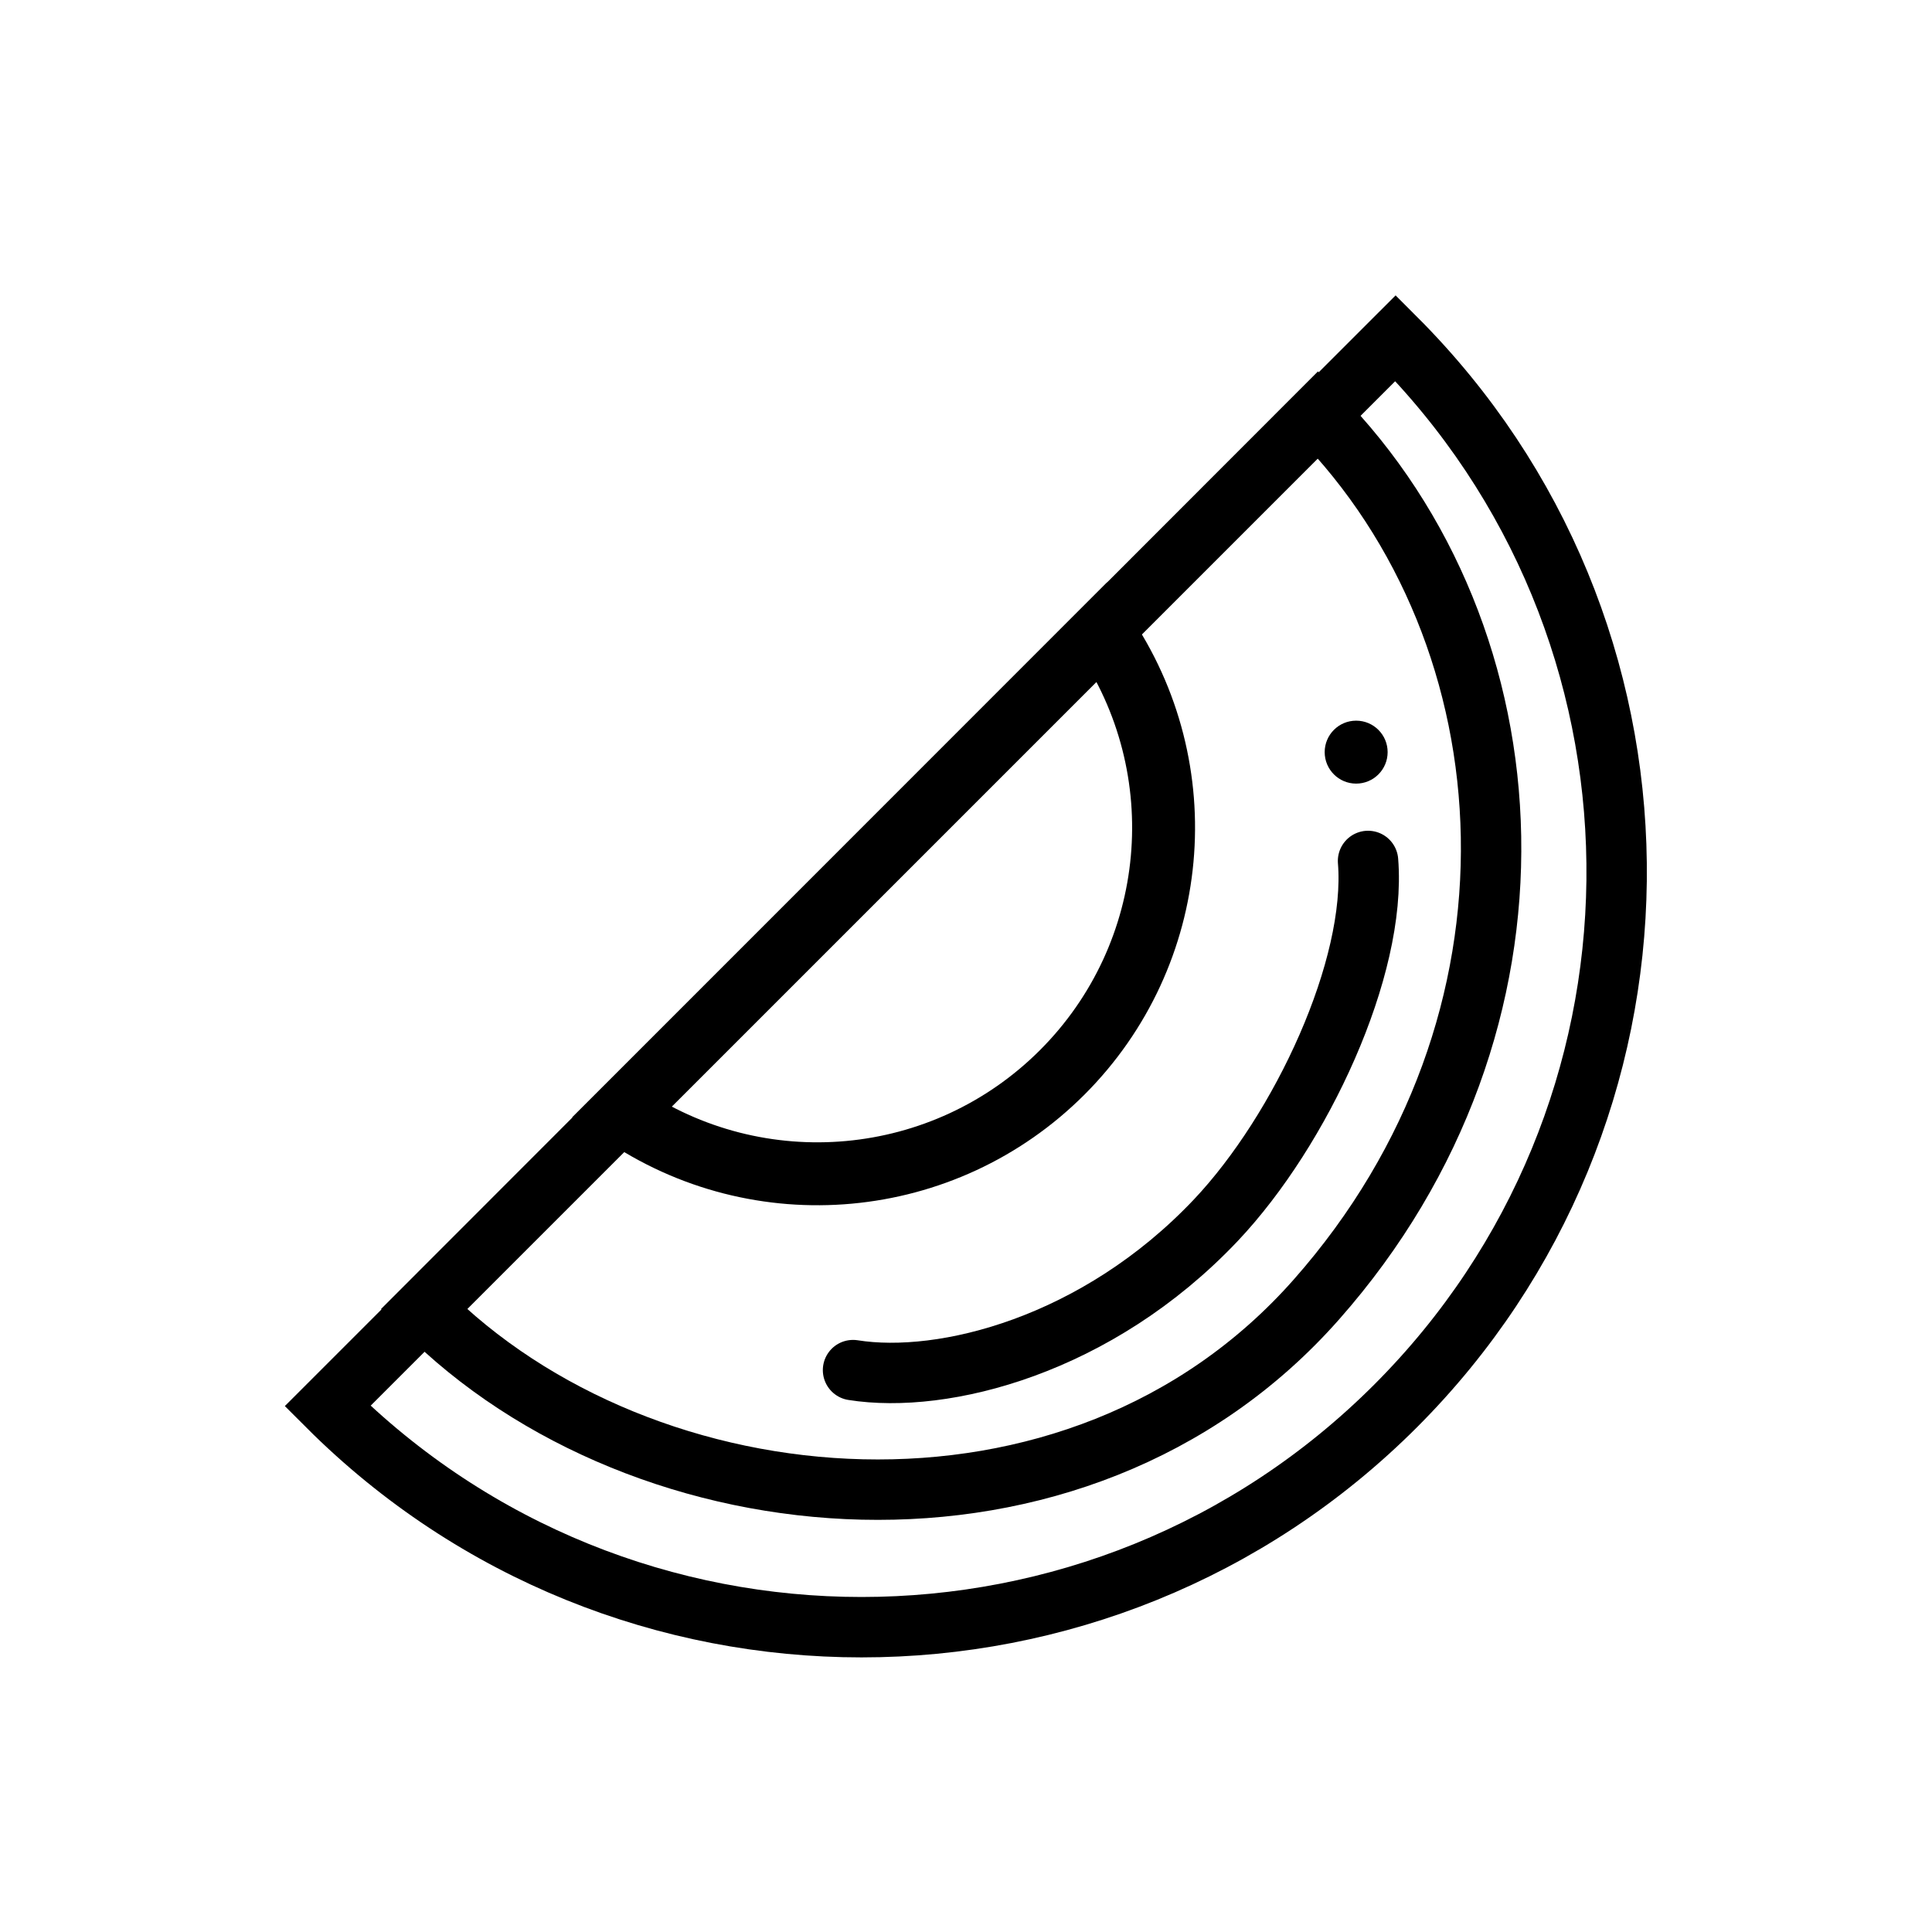
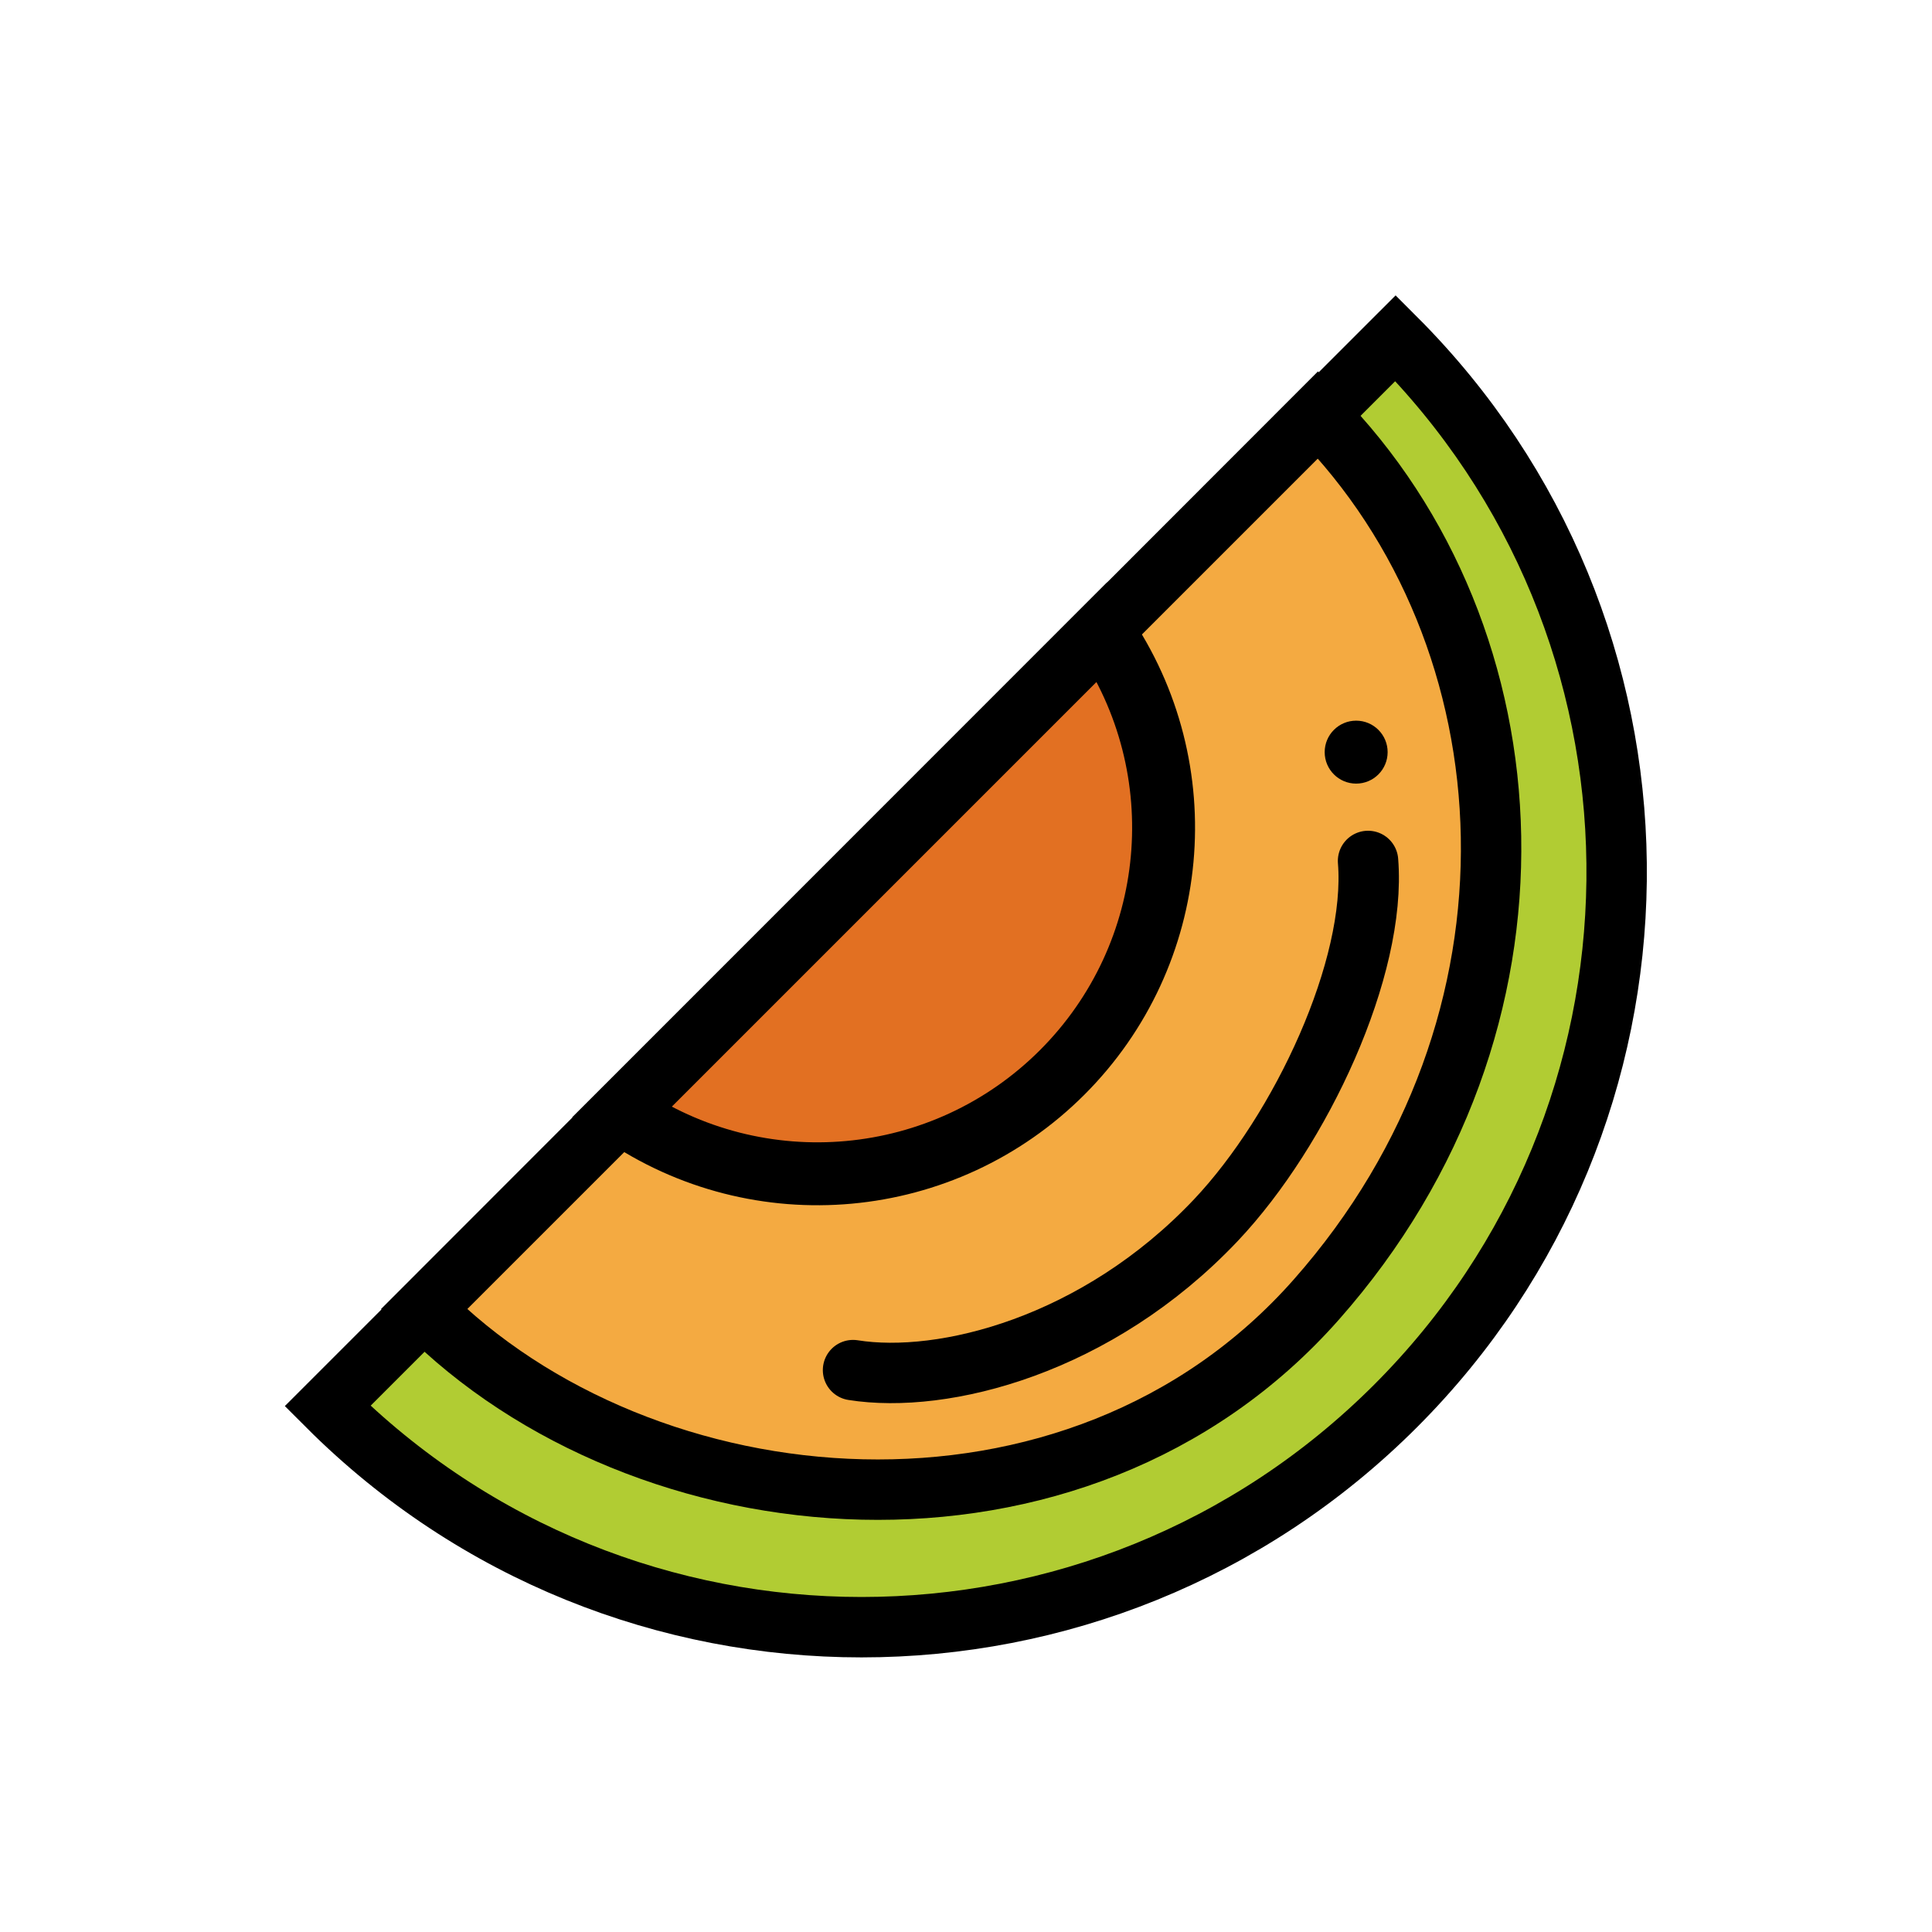
<svg xmlns="http://www.w3.org/2000/svg" id="emoji" viewBox="0 0 72 72">
+   <g id="color">
+     <path fill="#b1cc33" d="m52.6 12.6a28.14 28.14 0 0 1-39.8 39.8z" />
+     <path fill="#f4aa41" d="m49.62 15.76c8.22 8.247 8.118 25.21-0.115 33.45-8.233 8.233-24.75 8.335-32.99 0.115z" />
+     <path fill="#e27022" d="m41.67 23.53a12.9 12.9 0 0 1-17.94 17.94z" />
+   </g>
  <g id="line">
    <path fill="none" stroke="#000" stroke-miterlimit="10" stroke-width="2.251" d="m52.01 12.6c0.168 0.168 0.333 0.337 0.495 0.508 10.49 11.02 10.32 28.47-0.498 39.29-10.99 10.99-28.81 10.99-39.8 0.002z" />
    <path fill="none" stroke="#000" stroke-miterlimit="10" stroke-width="2.251" d="m49.11 15.44c8.167 8.299 9.065 22.67-0.053 32.99-8.942 10.13-25.08 8.628-33.27 0.357z" />
    <path fill="none" stroke="#000" stroke-miterlimit="10" stroke-width="2.345" d="m41.09 23.53a12.9 12.9 0 0 1-17.94 17.94z" />
    <path fill="none" stroke="#000" stroke-linecap="round" stroke-linejoin="round" stroke-width="2.251" d="m31.79 51.06c3.369 0.537 9.099-0.913 13.52-5.585 3.186-3.371 5.996-9.423 5.673-13.39" />
    <circle cx="50.54" cy="28.03" r="1.173" />
  </g>
</svg>
